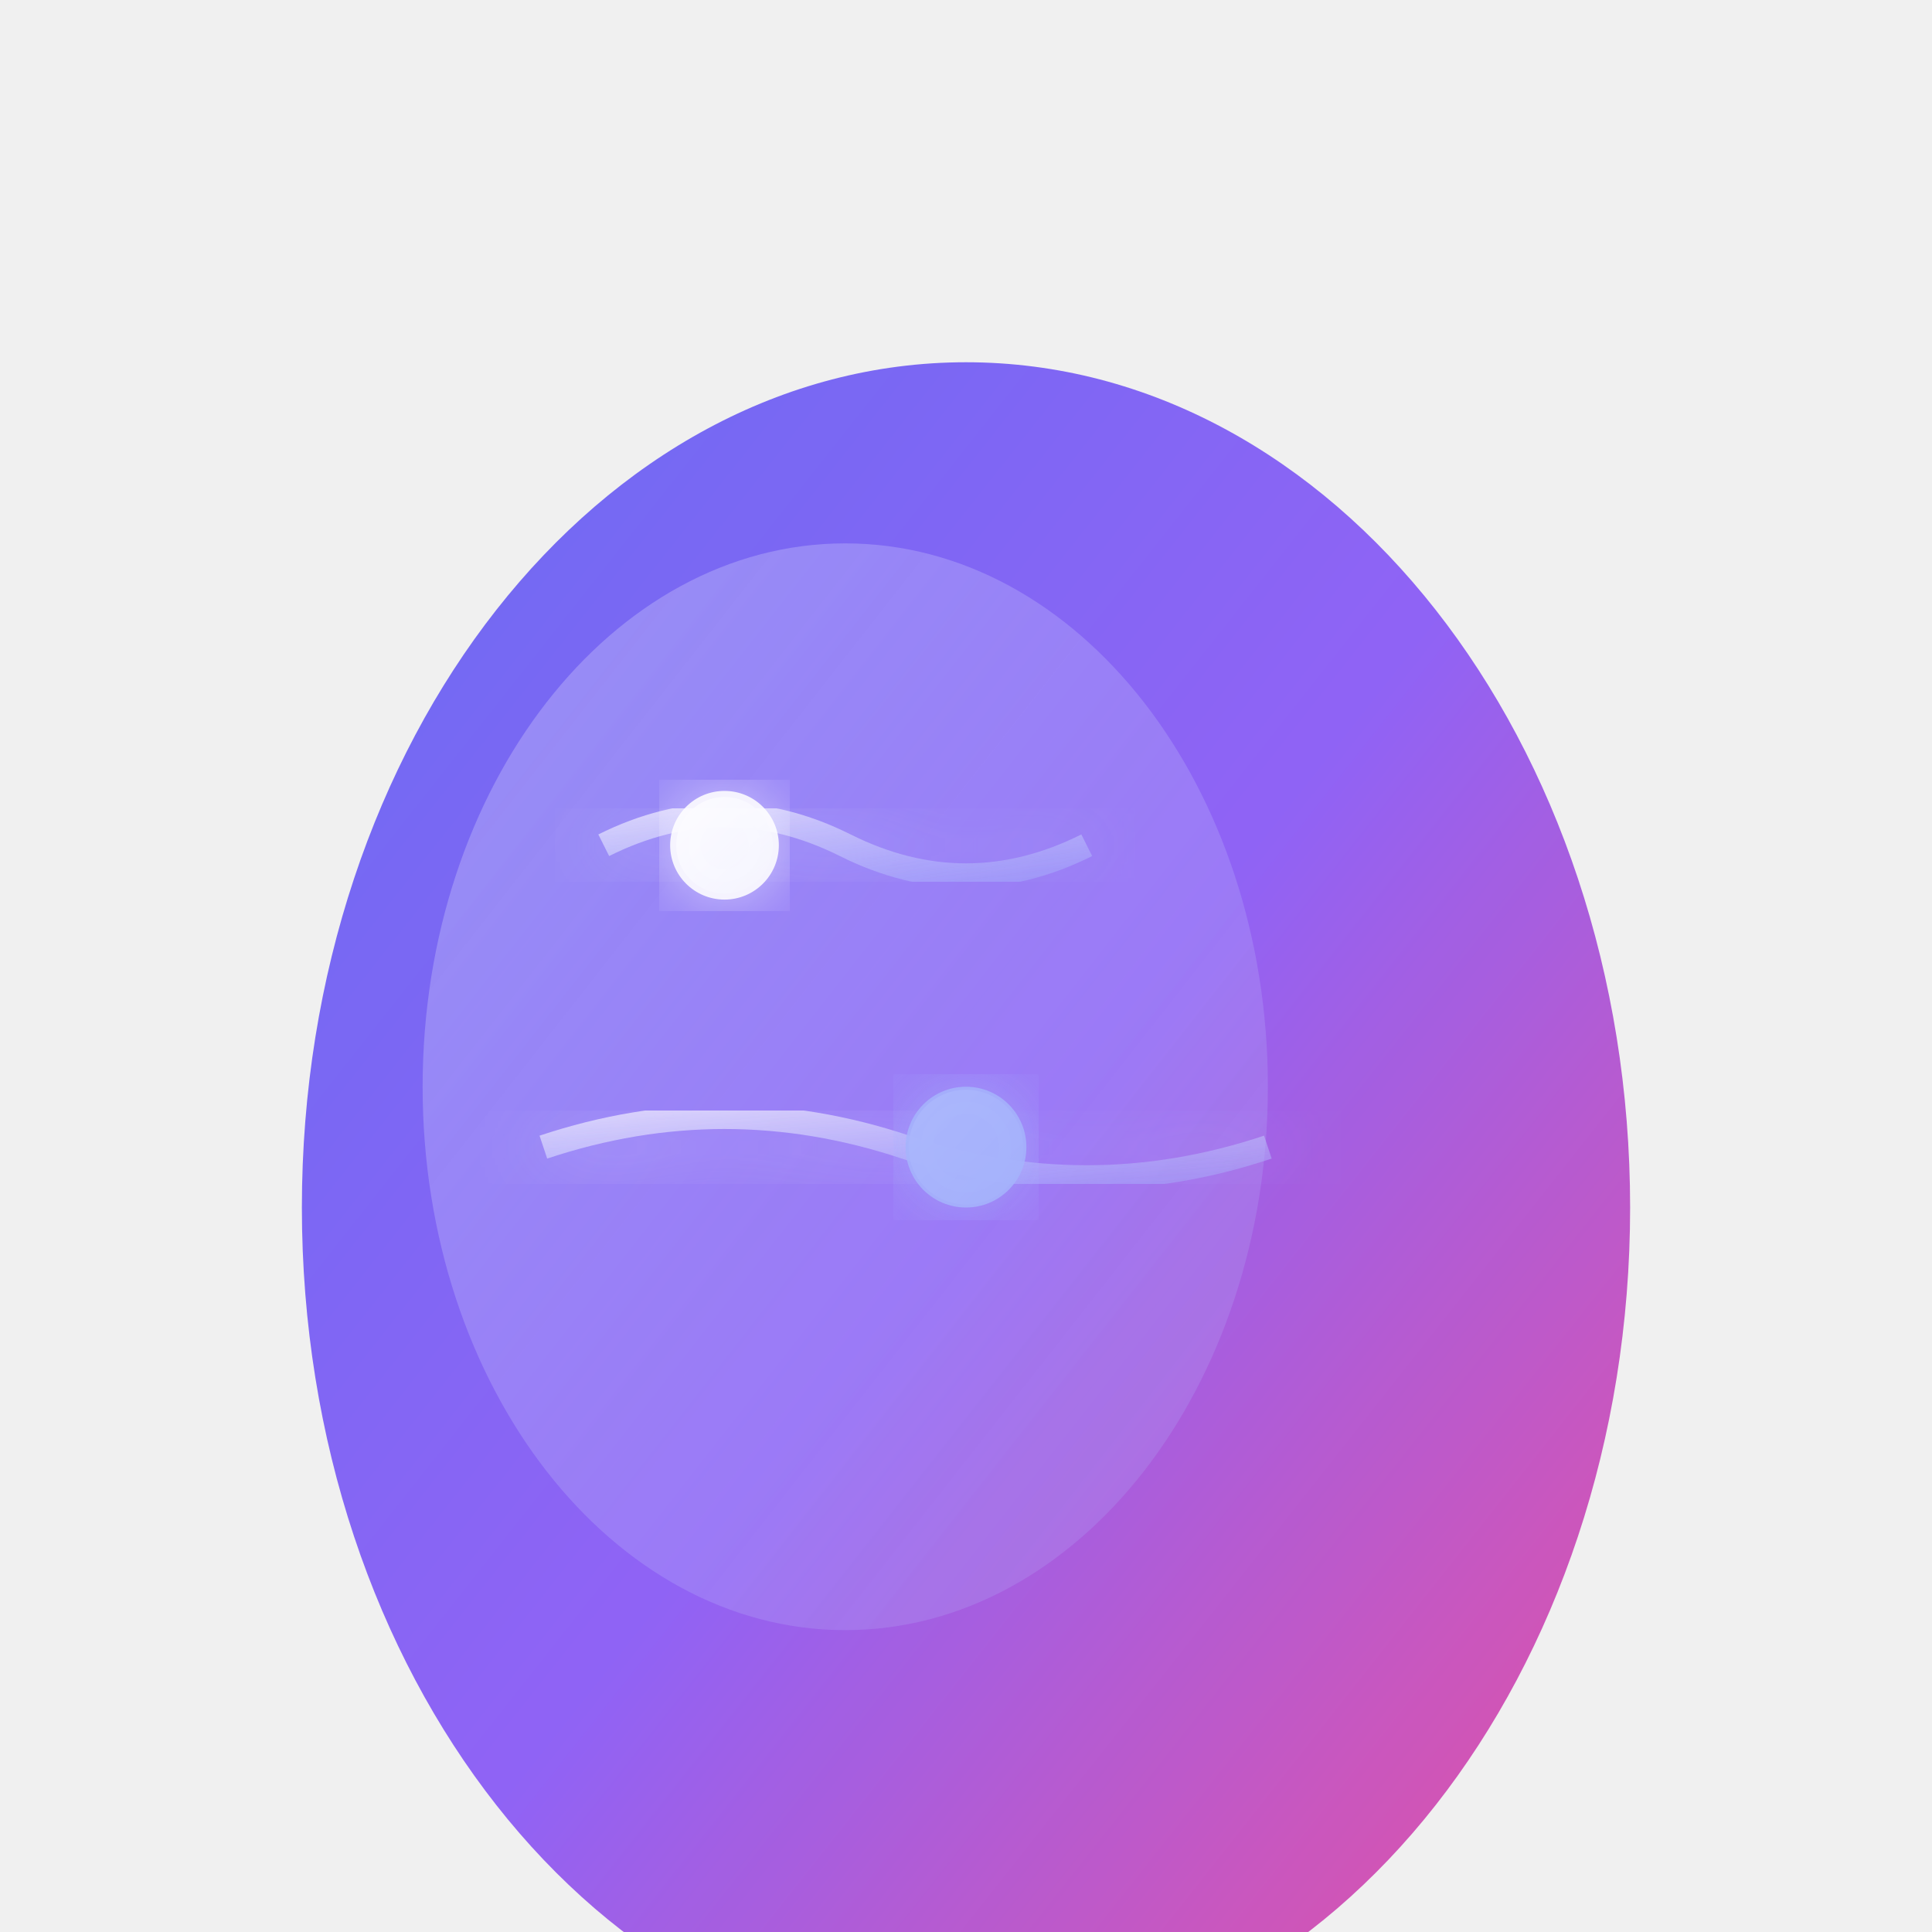
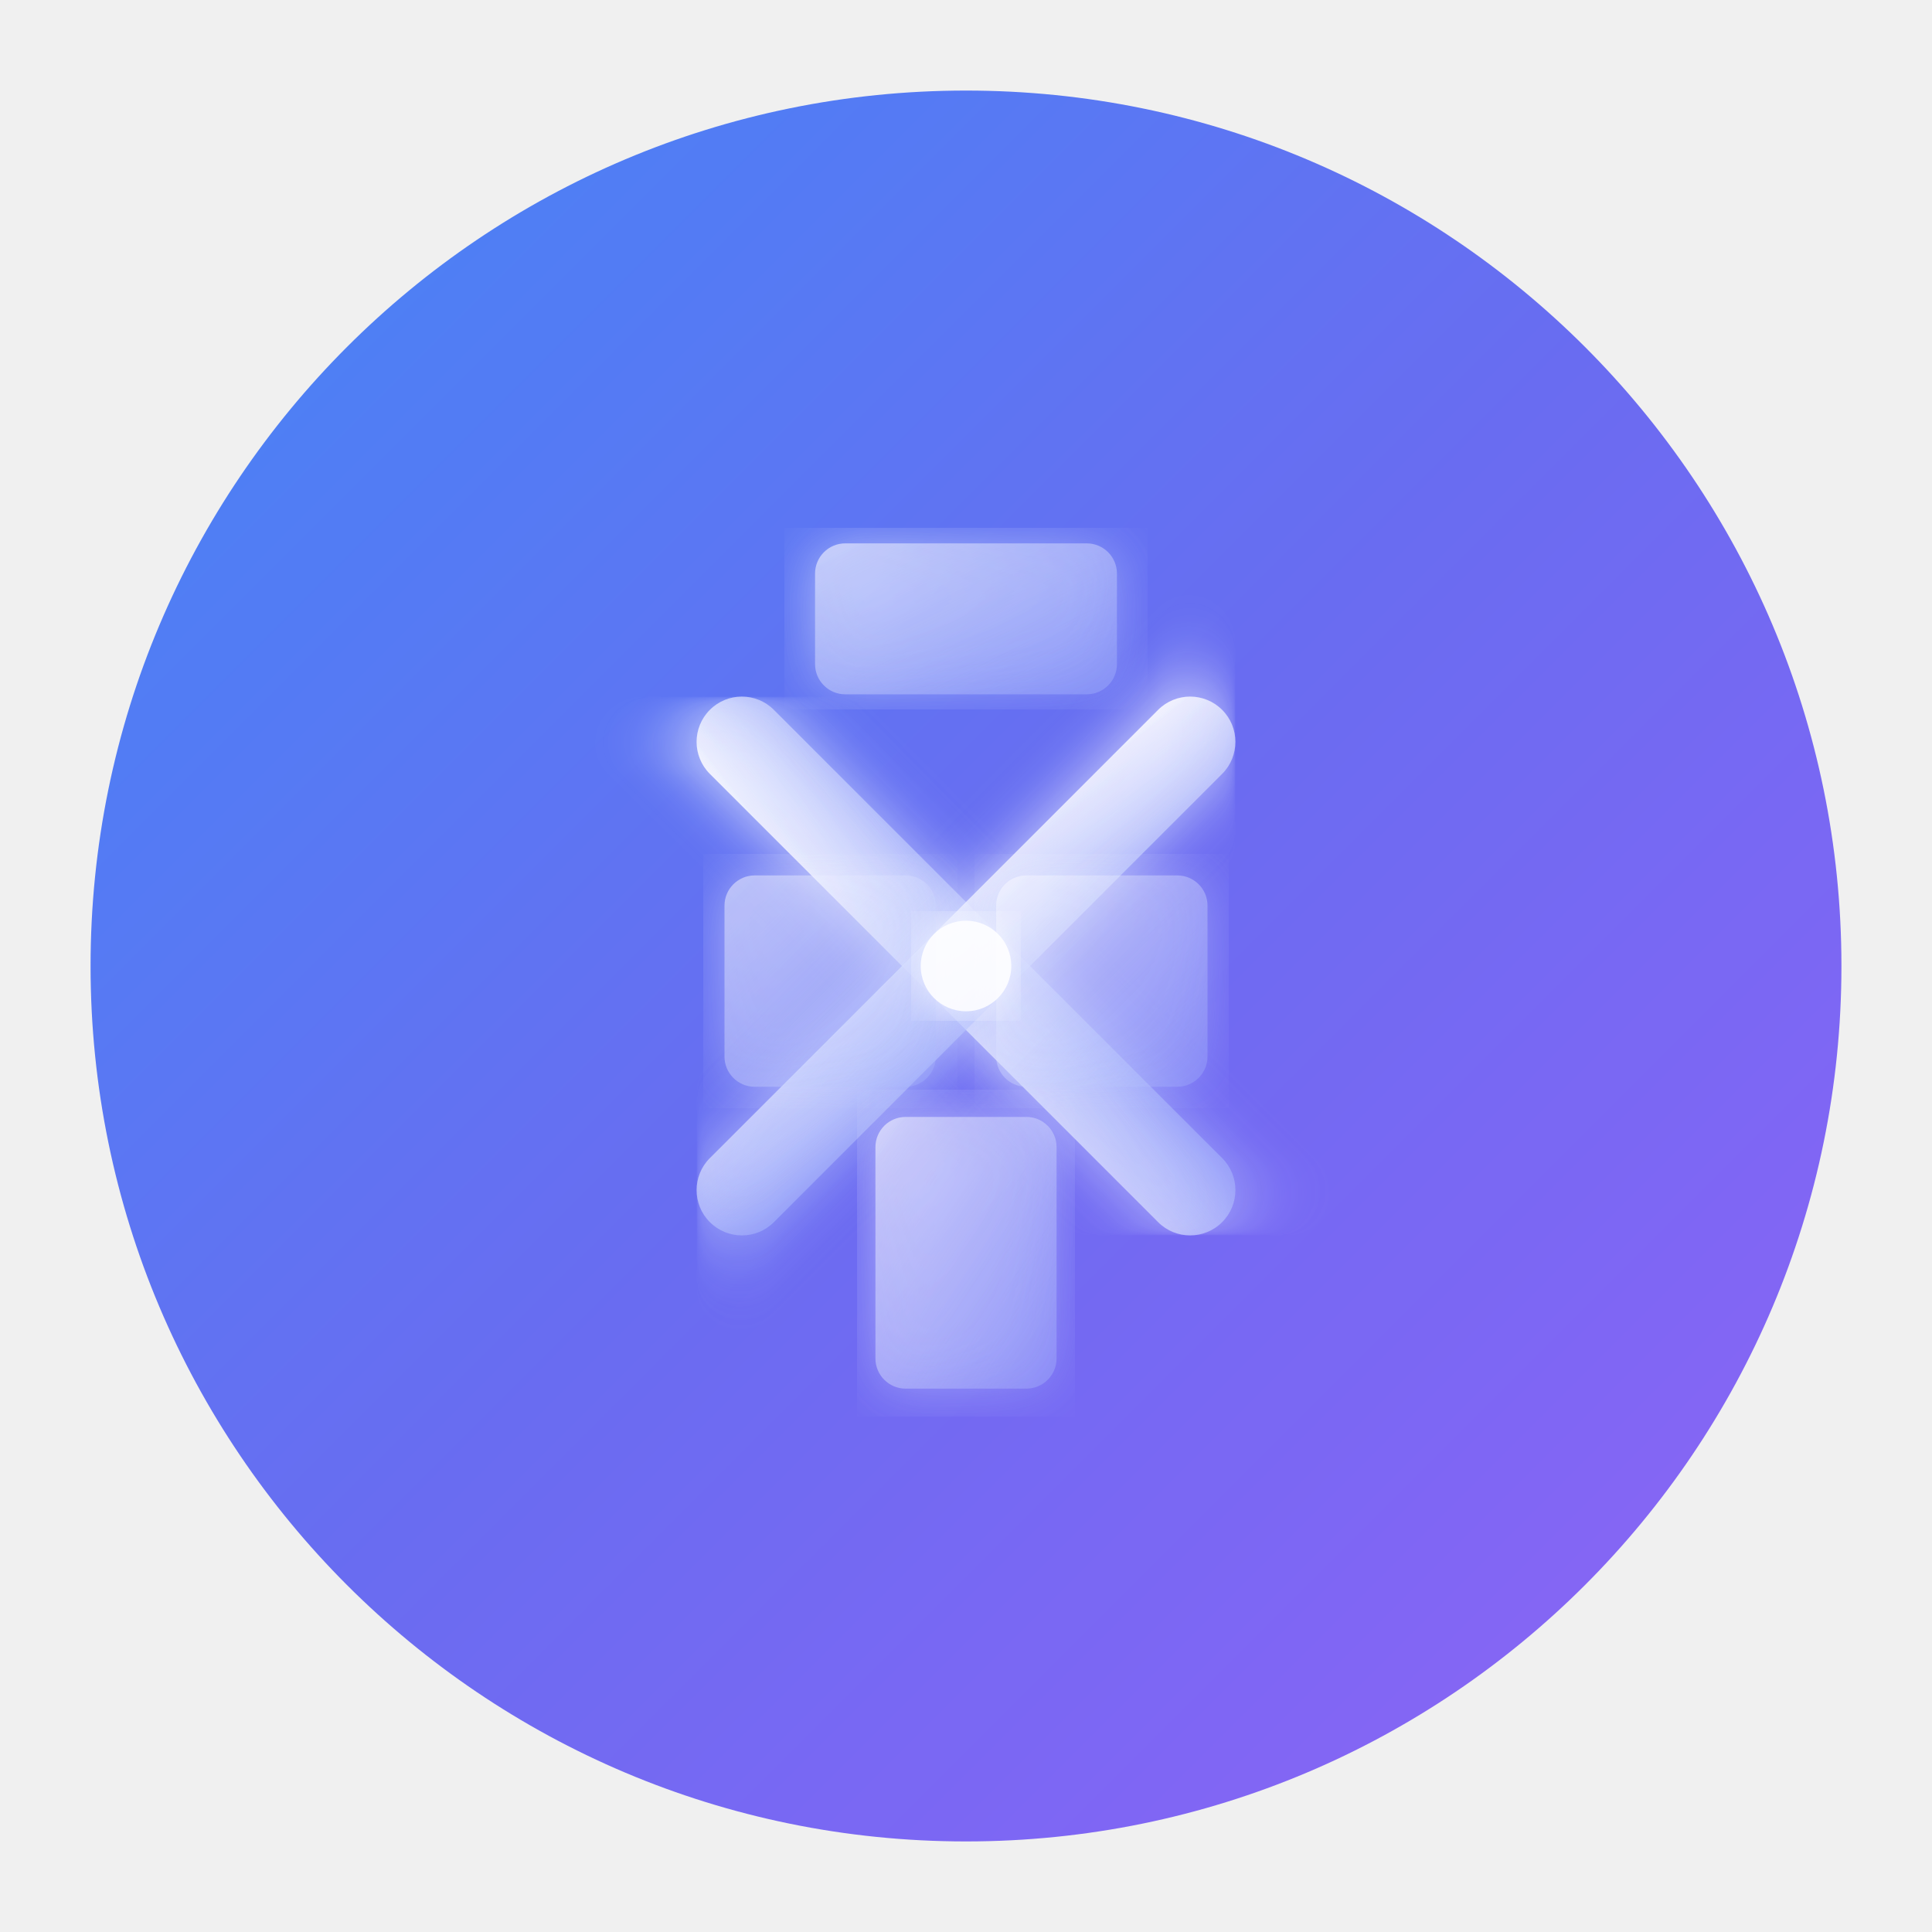
- <svg xmlns="http://www.w3.org/2000/svg" width="32" height="32" viewBox="0 0 64 64" fill="none">
+ <svg xmlns="http://www.w3.org/2000/svg" width="64" height="64" viewBox="0 0 128 128" fill="none">
  <defs>
-     <linearGradient id="eggGradientIcon" x1="0%" y1="0%" x2="100%" y2="100%">
-       <stop offset="0%" style="stop-color:#6366f1;stop-opacity:1" />
-       <stop offset="50%" style="stop-color:#8b5cf6;stop-opacity:1" />
-       <stop offset="100%" style="stop-color:#ec4899;stop-opacity:1" />
+     <linearGradient id="buildGradientIcon" x1="0%" y1="0%" x2="100%" y2="100%">
+       <stop offset="0%" style="stop-color:#3b82f6;stop-opacity:1" />
+       <stop offset="50%" style="stop-color:#6366f1;stop-opacity:1" />
+       <stop offset="100%" style="stop-color:#8b5cf6;stop-opacity:1" />
    </linearGradient>
-     <linearGradient id="circuitGradientIcon" x1="0%" y1="0%" x2="100%" y2="100%">
-       <stop offset="0%" style="stop-color:#ffffff;stop-opacity:0.9" />
+     <linearGradient id="accentGradientIcon" x1="0%" y1="0%" x2="100%" y2="100%">
+       <stop offset="0%" style="stop-color:#ffffff;stop-opacity:0.95" />
      <stop offset="100%" style="stop-color:#a5b4fc;stop-opacity:0.6" />
    </linearGradient>
    <filter id="glowIcon">
-       <feGaussianBlur stdDeviation="1.5" result="coloredBlur" />
+       <feGaussianBlur stdDeviation="2" result="coloredBlur" />
      <feMerge>
        <feMergeNode in="coloredBlur" />
        <feMergeNode in="SourceGraphic" />
      </feMerge>
    </filter>
  </defs>
-   <ellipse cx="32" cy="40" rx="22" ry="28" fill="url(#eggGradientIcon)" opacity="0.95" />
-   <ellipse cx="28" cy="36" rx="14" ry="18" fill="url(#circuitGradientIcon)" opacity="0.3" />
-   <g stroke="url(#circuitGradientIcon)" stroke-width="0.8" fill="none" opacity="0.7">
-     <path d="M 20 28 Q 24 26, 28 28 T 36 28" filter="url(#glowIcon)" />
-     <path d="M 18 38 Q 24 36, 30 38 T 42 38" filter="url(#glowIcon)" />
-     <circle cx="24" cy="28" r="1.2" fill="url(#circuitGradientIcon)" />
-     <circle cx="32" cy="38" r="1.5" fill="url(#circuitGradientIcon)" />
+   <circle cx="64" cy="64" r="58" fill="url(#buildGradientIcon)" opacity="0.95" />
+   <g transform="translate(64, 64)">
+     <rect x="-3" y="-24" width="6" height="48" rx="3" fill="url(#accentGradientIcon)" opacity="0.95" transform="rotate(-45 0 0)" filter="url(#glowIcon)" />
+     <rect x="-3" y="-24" width="6" height="48" rx="3" fill="url(#accentGradientIcon)" opacity="0.95" transform="rotate(45 0 0)" filter="url(#glowIcon)" />
  </g>
-   <circle cx="24" cy="28" r="1.8" fill="#ffffff" filter="url(#glowIcon)" opacity="0.9" />
-   <circle cx="32" cy="38" r="2" fill="#a5b4fc" filter="url(#glowIcon)" opacity="0.9" />
+   <g transform="translate(64, 64)" opacity="0.85">
+     <rect x="-10" y="-28" width="20" height="10" rx="2" fill="url(#accentGradientIcon)" opacity="0.8" filter="url(#glowIcon)" />
+     <rect x="-16" y="-6" width="14" height="14" rx="2" fill="url(#accentGradientIcon)" opacity="0.7" filter="url(#glowIcon)" />
+     <rect x="2" y="-6" width="14" height="14" rx="2" fill="url(#accentGradientIcon)" opacity="0.7" filter="url(#glowIcon)" />
+     <rect x="-6" y="10" width="12" height="18" rx="2" fill="url(#accentGradientIcon)" opacity="0.8" filter="url(#glowIcon)" />
+   </g>
+   <circle cx="64" cy="64" r="3" fill="#ffffff" opacity="0.9" filter="url(#glowIcon)" />
</svg>
